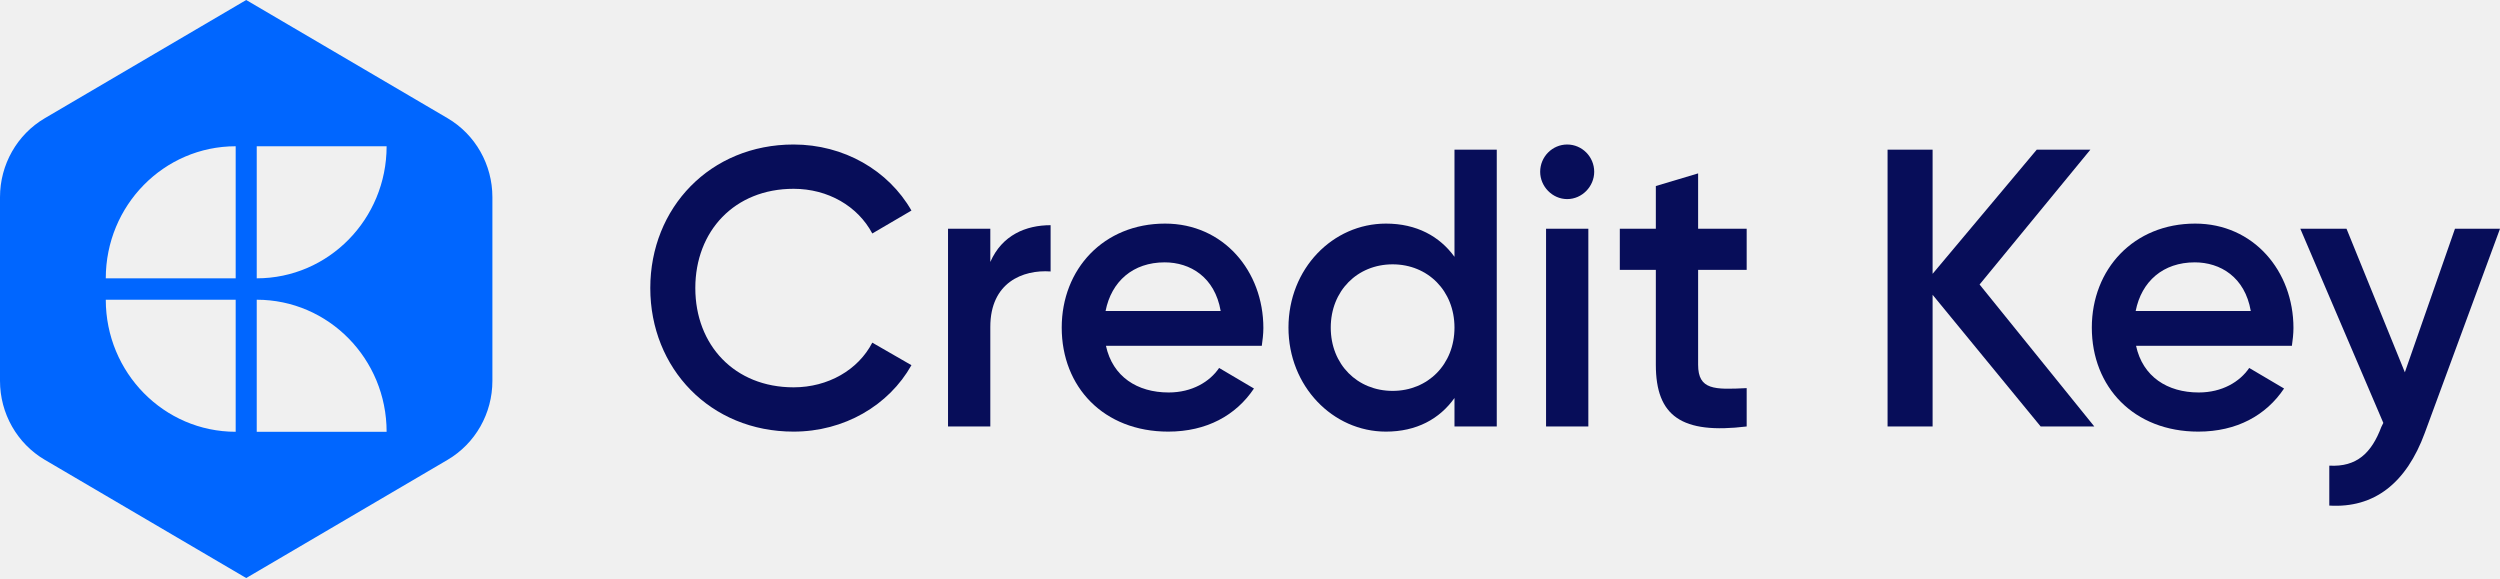
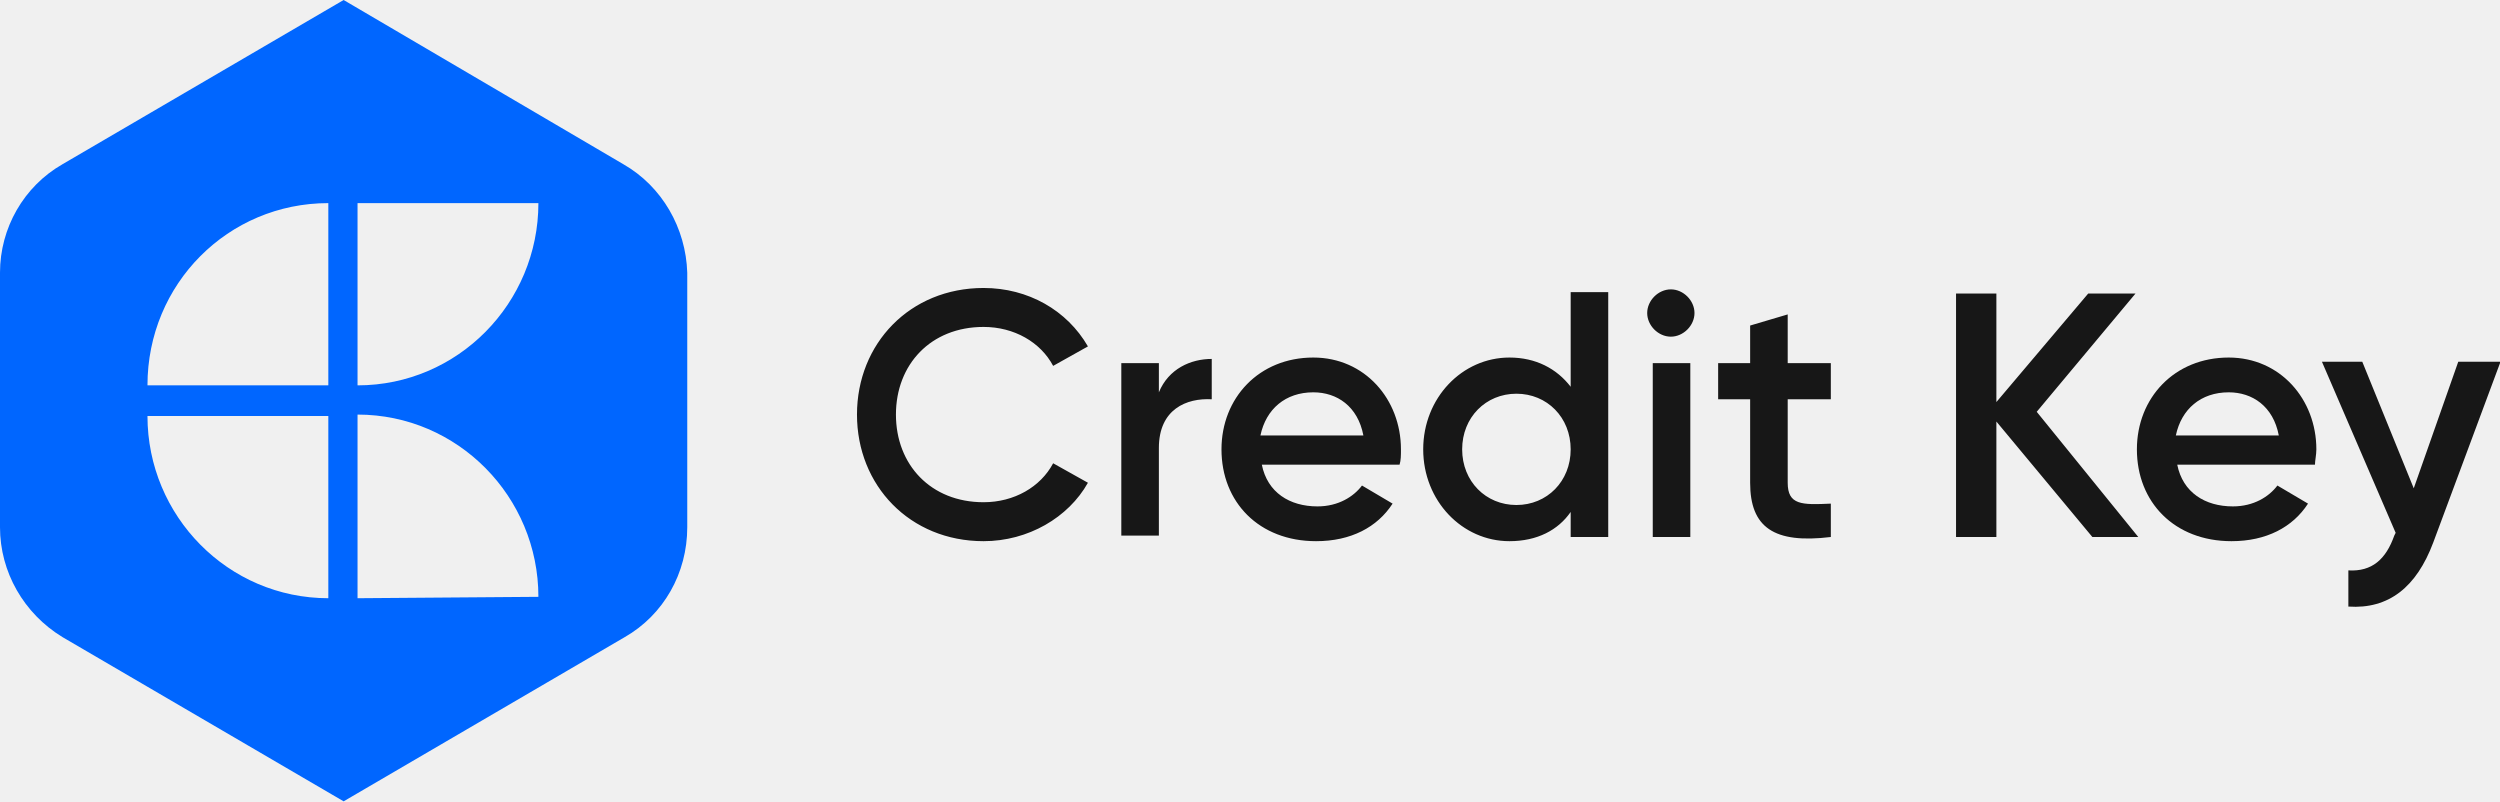
- <svg xmlns="http://www.w3.org/2000/svg" width="173" height="40" viewBox="0 0 173 40" fill="none">
-   <g clip-path="url(#clip0_2_34)">
-     <rect width="173" height="40" />
-     <path fill-rule="evenodd" clip-rule="evenodd" d="M17.766 19.26V10.121H26.754C26.754 15.168 22.73 19.26 17.766 19.26V19.26ZM17.766 29.879V20.741C22.73 20.741 26.754 24.832 26.754 29.879H17.766ZM16.309 19.26H7.32C7.32 14.213 11.344 10.121 16.309 10.121V19.26ZM16.309 29.879C11.344 29.879 7.32 25.788 7.32 20.741H16.309V29.879ZM30.971 8.179L17.037 0L3.103 8.179C1.183 9.306 0 11.388 0 13.643V26.358C0 28.612 1.183 30.694 3.103 31.821L17.037 40L30.971 31.821C32.891 30.694 34.074 28.612 34.074 26.358V13.643C34.074 11.388 32.891 9.306 30.971 8.179V8.179Z" fill="#0066FF" />
-     <path d="M54.917 29.868C58.412 29.868 61.501 28.062 63.072 25.271L60.363 23.711C59.387 25.599 57.301 26.803 54.917 26.803C50.825 26.803 48.116 23.875 48.116 19.934C48.116 15.993 50.825 13.065 54.917 13.065C57.301 13.065 59.36 14.269 60.363 16.157L63.072 14.57C61.474 11.779 58.385 10 54.917 10C49.145 10 45 14.379 45 19.934C45 25.49 49.145 29.868 54.917 29.868Z" fill="#070D59" />
-     <path d="M68.53 18.128V15.829H65.603V29.512H68.53V22.616C68.53 19.551 70.779 18.648 72.702 18.785V15.583C70.995 15.583 69.343 16.267 68.53 18.128Z" fill="#070D59" />
-     <path d="M76.532 23.93H87.316C87.371 23.547 87.425 23.109 87.425 22.698C87.425 18.757 84.661 15.473 80.624 15.473C76.37 15.473 73.471 18.62 73.471 22.671C73.471 26.776 76.37 29.868 80.841 29.868C83.496 29.868 85.528 28.746 86.774 26.885L84.363 25.462C83.713 26.42 82.493 27.159 80.868 27.159C78.7 27.159 76.993 26.064 76.532 23.93ZM76.505 21.521C76.912 19.469 78.402 18.155 80.597 18.155C82.358 18.155 84.065 19.168 84.471 21.521H76.505Z" fill="#070D59" />
-     <path d="M100.65 10.356V17.772C99.62 16.349 98.022 15.473 95.908 15.473C92.223 15.473 89.162 18.593 89.162 22.671C89.162 26.721 92.223 29.868 95.908 29.868C98.022 29.868 99.62 28.992 100.65 27.542V29.512H103.576V10.356H100.65ZM96.369 27.049C93.93 27.049 92.088 25.216 92.088 22.671C92.088 20.126 93.93 18.292 96.369 18.292C98.807 18.292 100.65 20.126 100.65 22.671C100.65 25.216 98.807 27.049 96.369 27.049Z" fill="#070D59" />
-     <path d="M108.45 13.777C109.479 13.777 110.319 12.901 110.319 11.888C110.319 10.848 109.479 10 108.45 10C107.42 10 106.58 10.848 106.58 11.888C106.58 12.901 107.42 13.777 108.45 13.777ZM106.987 29.512H109.913V15.829H106.987V29.512Z" fill="#070D59" />
-     <path d="M120.87 18.675V15.829H117.51V11.998L114.584 12.873V15.829H112.091V18.675H114.584V25.243C114.584 28.801 116.372 30.06 120.87 29.512V26.858C118.648 26.967 117.51 26.995 117.51 25.243V18.675H120.87Z" fill="#070D59" />
-     <path d="M144.926 29.512L136.987 19.688L144.655 10.356H140.943L133.736 18.949V10.356H130.62V29.512H133.736V20.399L141.214 29.512H144.926Z" fill="#070D59" />
-     <path d="M147.815 23.93H158.599C158.653 23.547 158.707 23.109 158.707 22.698C158.707 18.757 155.944 15.473 151.907 15.473C147.653 15.473 144.754 18.62 144.754 22.671C144.754 26.776 147.653 29.868 152.123 29.868C154.779 29.868 156.811 28.746 158.057 26.885L155.646 25.462C154.995 26.42 153.776 27.159 152.15 27.159C149.983 27.159 148.276 26.064 147.815 23.93ZM147.788 21.521C148.195 19.469 149.685 18.155 151.88 18.155C153.641 18.155 155.348 19.168 155.754 21.521H147.788Z" fill="#070D59" />
-     <path d="M169.884 15.829L166.416 25.763L162.379 15.829H159.182L164.926 29.266L164.79 29.54C164.113 31.346 163.083 32.331 161.187 32.222V34.986C164.303 35.177 166.524 33.426 167.798 29.95L173 15.829H169.884Z" fill="#070D59" />
+ <svg xmlns="http://www.w3.org/2000/svg" version="1.1" id="Layer_1" x="0" y="0" viewBox="0 0 179.7 57.6" xml:space="preserve">
+   <style>.st2{fill:#171717}</style>
+   <g id="Page-1_00000141435791649524754170000014640703274599290272_">
+     <path id="Fill-1_00000096738655112766872250000001294643817424165762_" d="M25.7 27.7V14.6h13c0 7.2-5.8 13.1-13 13.1zm0 15.3V29.8c7.2 0 13 5.9 13 13.1l-13 .1zm-2.1-15.3h-13c0-7.3 5.8-13.1 13-13.1v13.1zm0 15.3c-7.2 0-13-5.9-13-13.1h13V43zm21.2-31.2L24.7 0 4.5 11.8C1.7 13.4 0 16.4 0 19.6v18.3c0 3.2 1.7 6.2 4.5 7.9l20.2 11.8 20.2-11.8c2.8-1.6 4.5-4.6 4.5-7.9V19.6c-.1-3.2-1.8-6.2-4.6-7.8z" fill="#06f" />
  </g>
-   <defs>
-     <clipPath id="clip0_2_34">
-       <rect width="173" height="40" fill="white" />
-     </clipPath>
-   </defs>
+   <path class="st2" d="M61.6 29.8c0-5.1 3.8-9.1 9.1-9.1 3.2 0 6 1.6 7.5 4.2l-2.5 1.4c-.9-1.7-2.8-2.8-5-2.8-3.8 0-6.3 2.7-6.3 6.3s2.5 6.3 6.3 6.3c2.2 0 4.1-1.1 5-2.8l2.5 1.4c-1.4 2.5-4.3 4.2-7.5 4.2-5.3 0-9.1-4-9.1-9.1zM87.1 25.8v2.9c-1.8-.1-3.8.7-3.8 3.5v6.3h-2.7V26.1h2.7v2.1c.7-1.7 2.3-2.4 3.8-2.4zM94.7 36.4c1.5 0 2.6-.7 3.2-1.5l2.2 1.3c-1.1 1.7-3 2.7-5.5 2.7-4.1 0-6.8-2.8-6.8-6.6 0-3.7 2.7-6.6 6.6-6.6 3.7 0 6.3 3 6.3 6.6 0 .4 0 .8-.1 1.1h-9.9c.4 2 2 3 4 3zm3.3-5.1c-.4-2.1-1.9-3.1-3.6-3.1-2 0-3.4 1.2-3.8 3.1H98zM115.6 21.1v17.5h-2.7v-1.8c-.9 1.3-2.4 2.1-4.4 2.1-3.4 0-6.2-2.9-6.2-6.6 0-3.7 2.8-6.6 6.2-6.6 1.9 0 3.4.8 4.4 2.1V21h2.7zm-2.7 11.2c0-2.3-1.7-4-3.9-4s-3.9 1.7-3.9 4 1.7 4 3.9 4 3.9-1.7 3.9-4zM118.4 22.5c0-.9.8-1.7 1.7-1.7s1.7.8 1.7 1.7c0 .9-.8 1.7-1.7 1.7s-1.7-.8-1.7-1.7zm.4 3.6h2.7v12.5h-2.7V26.1zM128.5 28.7v6c0 1.6 1 1.6 3.1 1.5v2.4c-4.1.5-5.8-.7-5.8-3.9v-6h-2.3v-2.6h2.3v-2.7l2.7-.8v3.5h3.1v2.6h-3.1zM150.4 38.6l-6.9-8.3v8.3h-2.9V21.1h2.9v7.8l6.6-7.8h3.4l-7.1 8.5 7.3 9h-3.3z" />
+   <path class="st2" d="M160.5 36.4c1.5 0 2.6-.7 3.2-1.5l2.2 1.3c-1.1 1.7-3 2.7-5.5 2.7-4.1 0-6.8-2.8-6.8-6.6 0-3.7 2.7-6.6 6.6-6.6 3.7 0 6.3 3 6.3 6.6 0 .4-.1.8-.1 1.1h-9.9c.4 2 2 3 4 3zm3.3-5.1c-.4-2.1-1.9-3.1-3.6-3.1-2 0-3.4 1.2-3.8 3.1h7.4zM179.7 26.1L174.9 39c-1.2 3.2-3.2 4.8-6.1 4.6V41c1.7.1 2.7-.8 3.3-2.5l.1-.2-5.3-12.3h2.9l3.7 9.1 3.2-9.1h3z" />
</svg>
